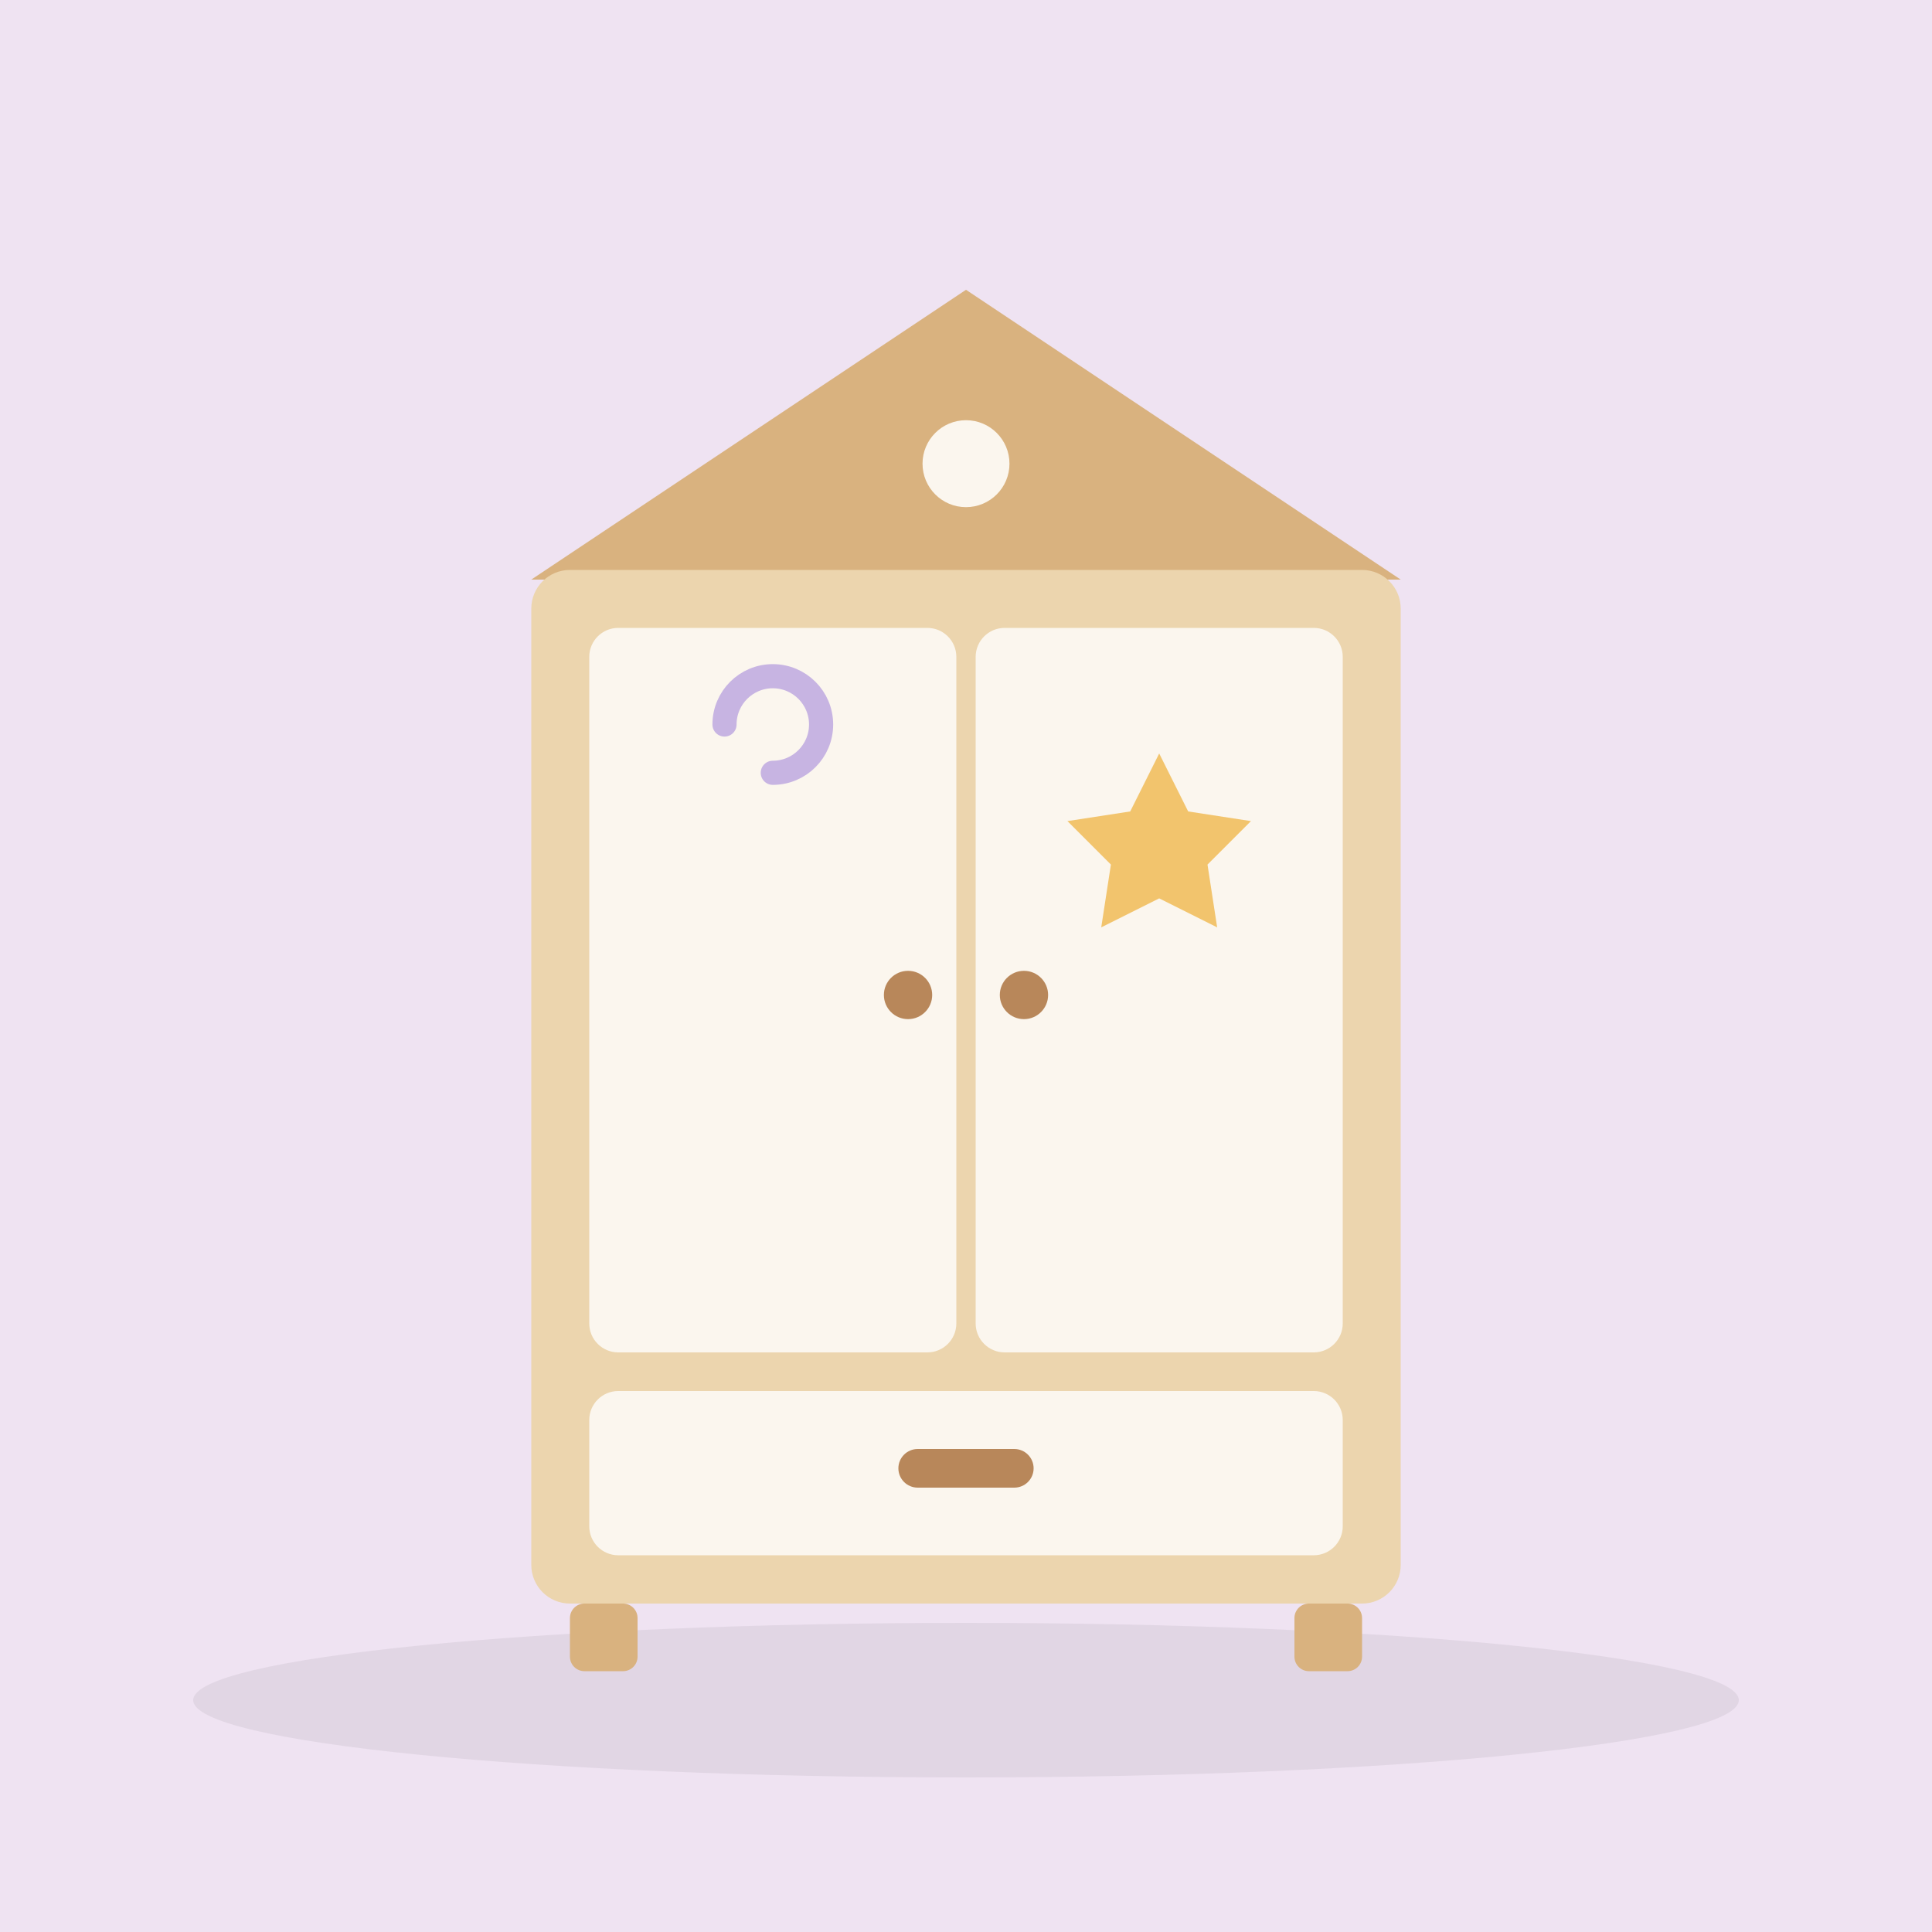
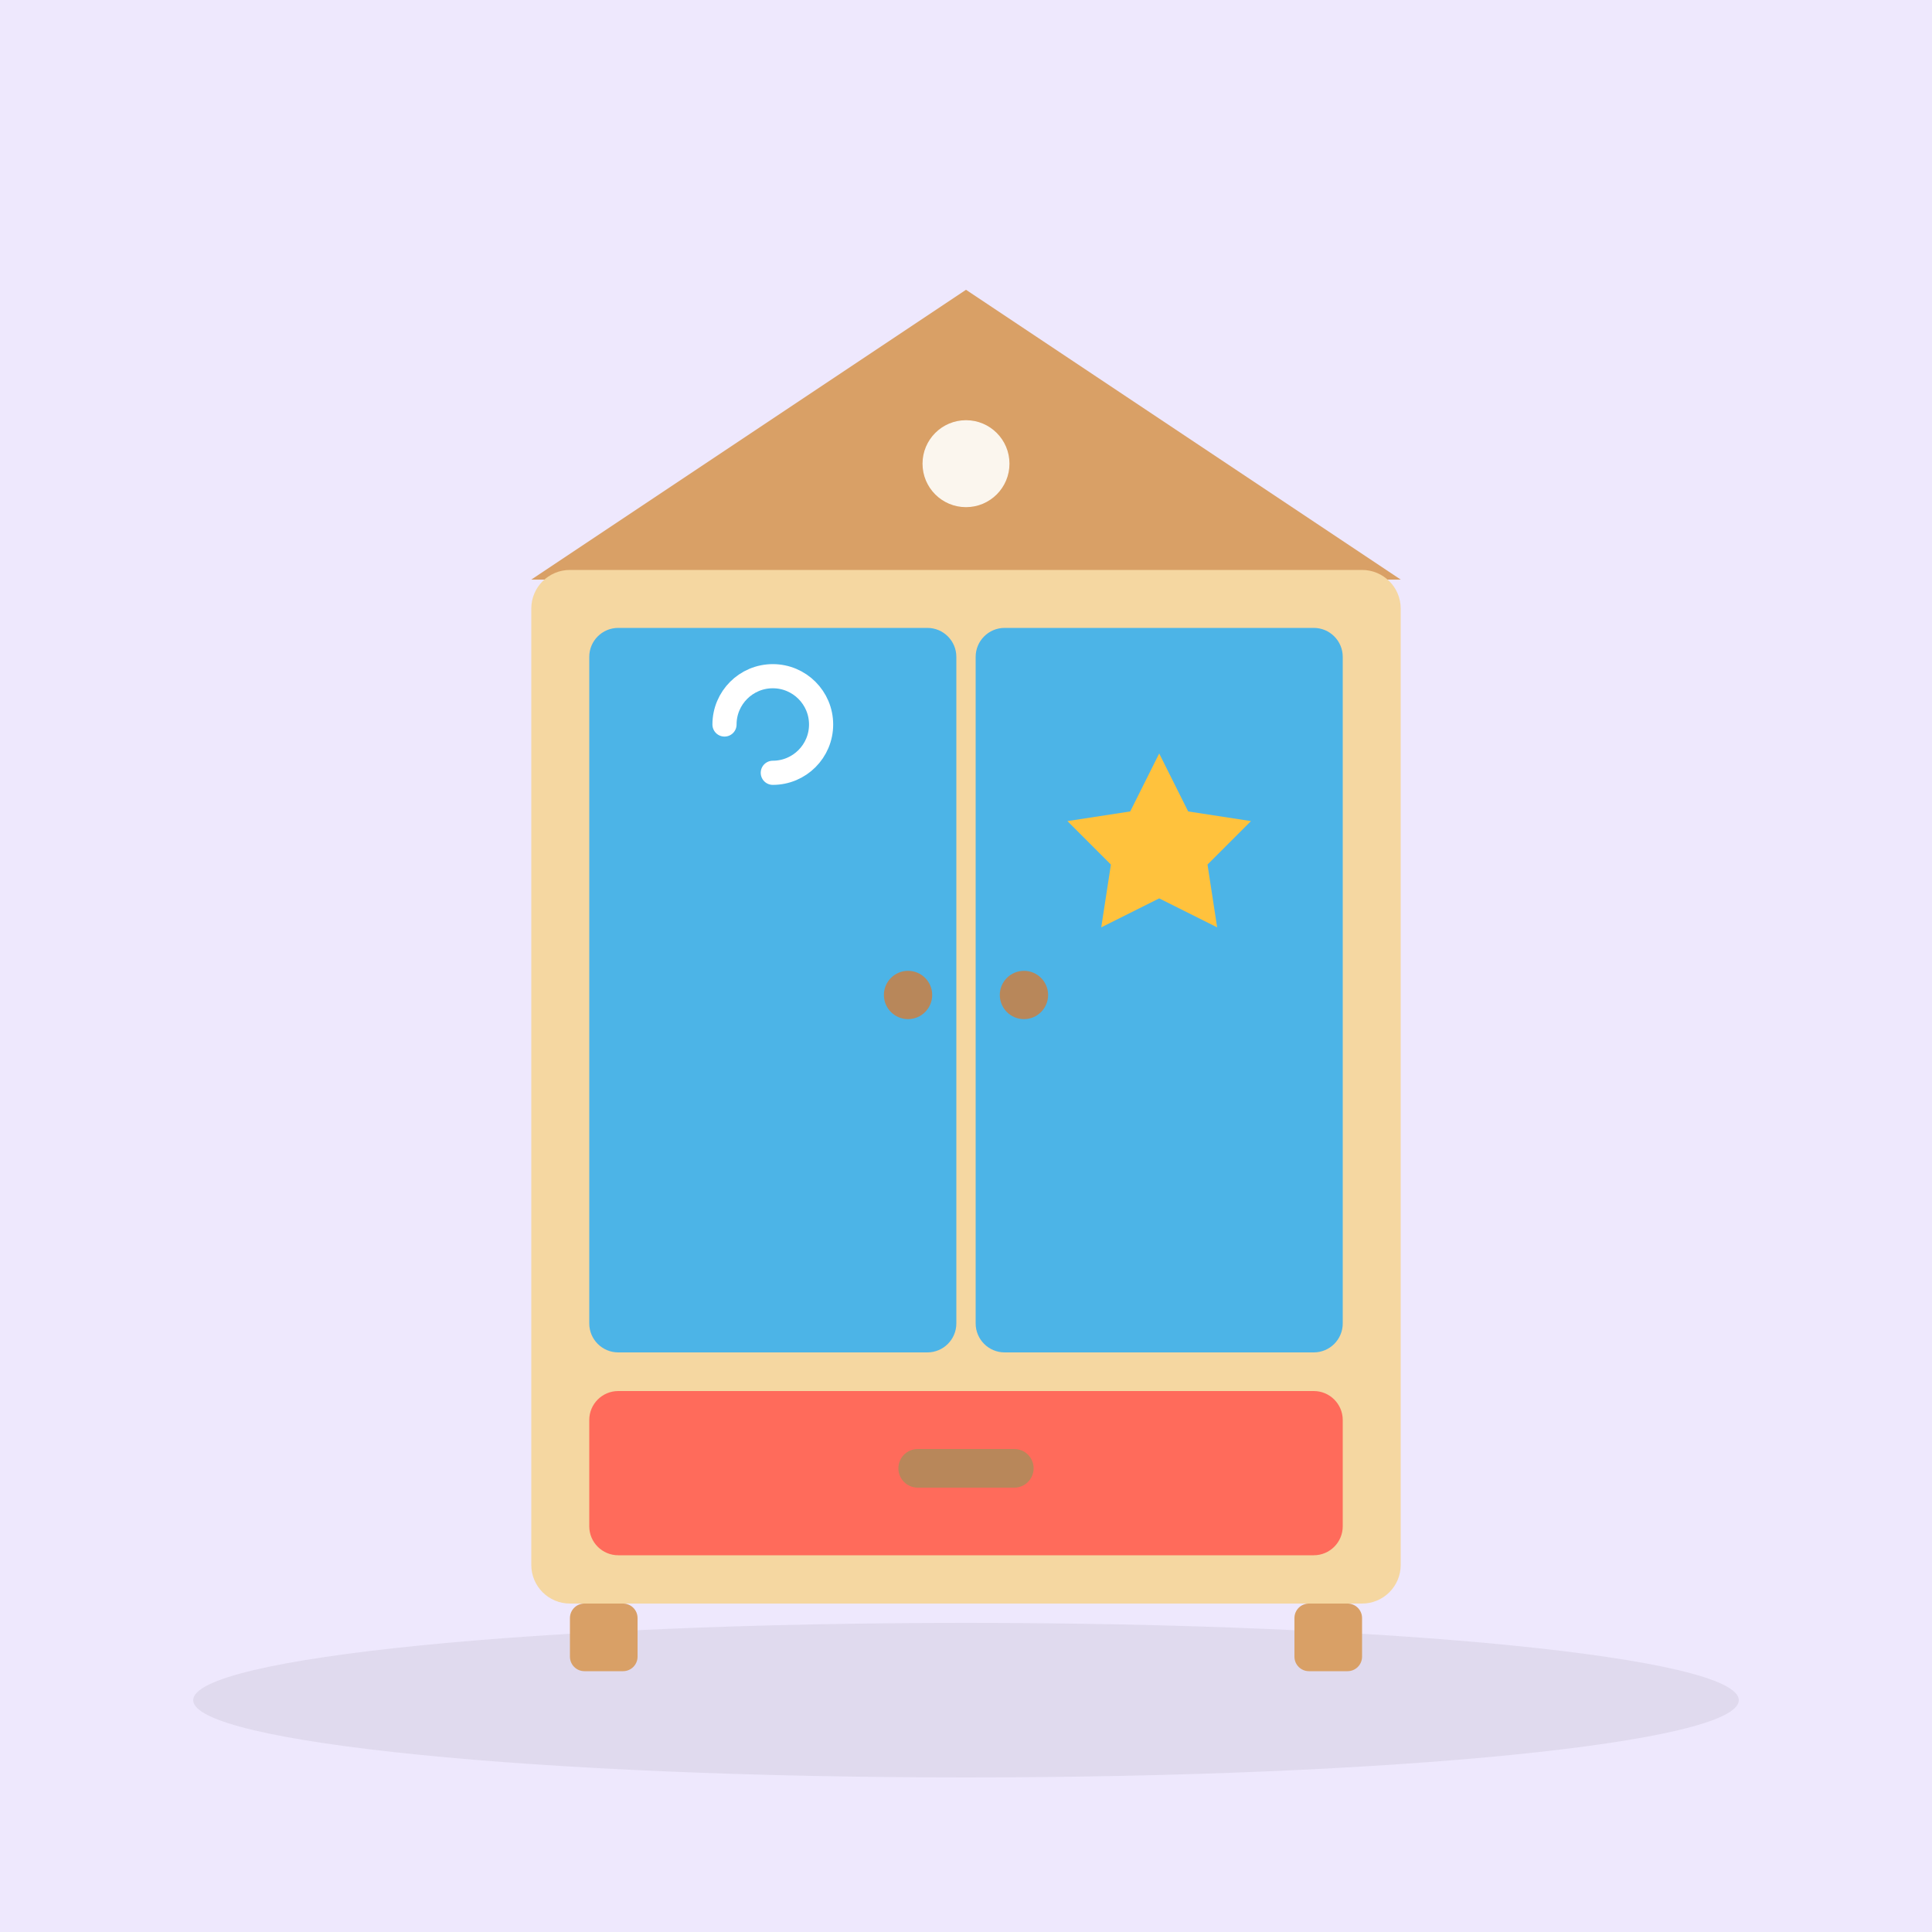
<svg xmlns="http://www.w3.org/2000/svg" viewBox="0 0 400 400">
-   <rect width="400" height="400" fill="#efe3f2" />
+   <rect width="400" height="400" fill="#eee8fd" />
  <ellipse cx="200" cy="352" rx="160" ry="16" fill="#000" opacity=".06" />
-   <path d="M110 120 L200 60 L290 120 Z" fill="#d9b27f" />
-   <rect x="110" y="118" width="180" height="214" rx="8" fill="#ecd5ae" />
-   <rect x="122" y="130" width="76" height="150" rx="6" fill="#fbf6ee" />
-   <rect x="202" y="130" width="76" height="150" rx="6" fill="#fbf6ee" />
+   <path d="M110 120 L200 60 L290 120 Z" fill="#d9a066" />
+   <rect x="110" y="118" width="180" height="214" rx="8" fill="#f5d7a1" />
+   <rect x="122" y="130" width="76" height="150" rx="6" fill="#4cb4e7" />
+   <rect x="202" y="130" width="76" height="150" rx="6" fill="#4cb4e7" />
  <circle cx="188" cy="206" r="5" fill="#b8875a" />
  <circle cx="212" cy="206" r="5" fill="#b8875a" />
-   <path d="M150 150a10 10 0 1 1 10 10" fill="none" stroke="#c7b4e2" stroke-width="5" stroke-linecap="round" />
-   <path d="M240 156l6 12 13 2-9 9 2 13-12-6-12 6 2-13-9-9 13-2z" fill="#f2c46d" />
-   <rect x="122" y="288" width="156" height="34" rx="6" fill="#fbf6ee" />
+   <path d="M150 150a10 10 0 1 1 10 10" fill="none" stroke="#ffffff" stroke-width="5" stroke-linecap="round" />
+   <path d="M240 156l6 12 13 2-9 9 2 13-12-6-12 6 2-13-9-9 13-2z" fill="#ffc23d" />
+   <rect x="122" y="288" width="156" height="34" rx="6" fill="#ff6b5b" />
  <rect x="186" y="300" width="28" height="8" rx="4" fill="#b8875a" />
-   <rect x="118" y="332" width="14" height="14" rx="3" fill="#d9b27f" />
-   <rect x="268" y="332" width="14" height="14" rx="3" fill="#d9b27f" />
+   <rect x="118" y="332" width="14" height="14" rx="3" fill="#d9a066" />
+   <rect x="268" y="332" width="14" height="14" rx="3" fill="#d9a066" />
  <circle cx="200" cy="96" r="9" fill="#fbf6ee" />
</svg>
